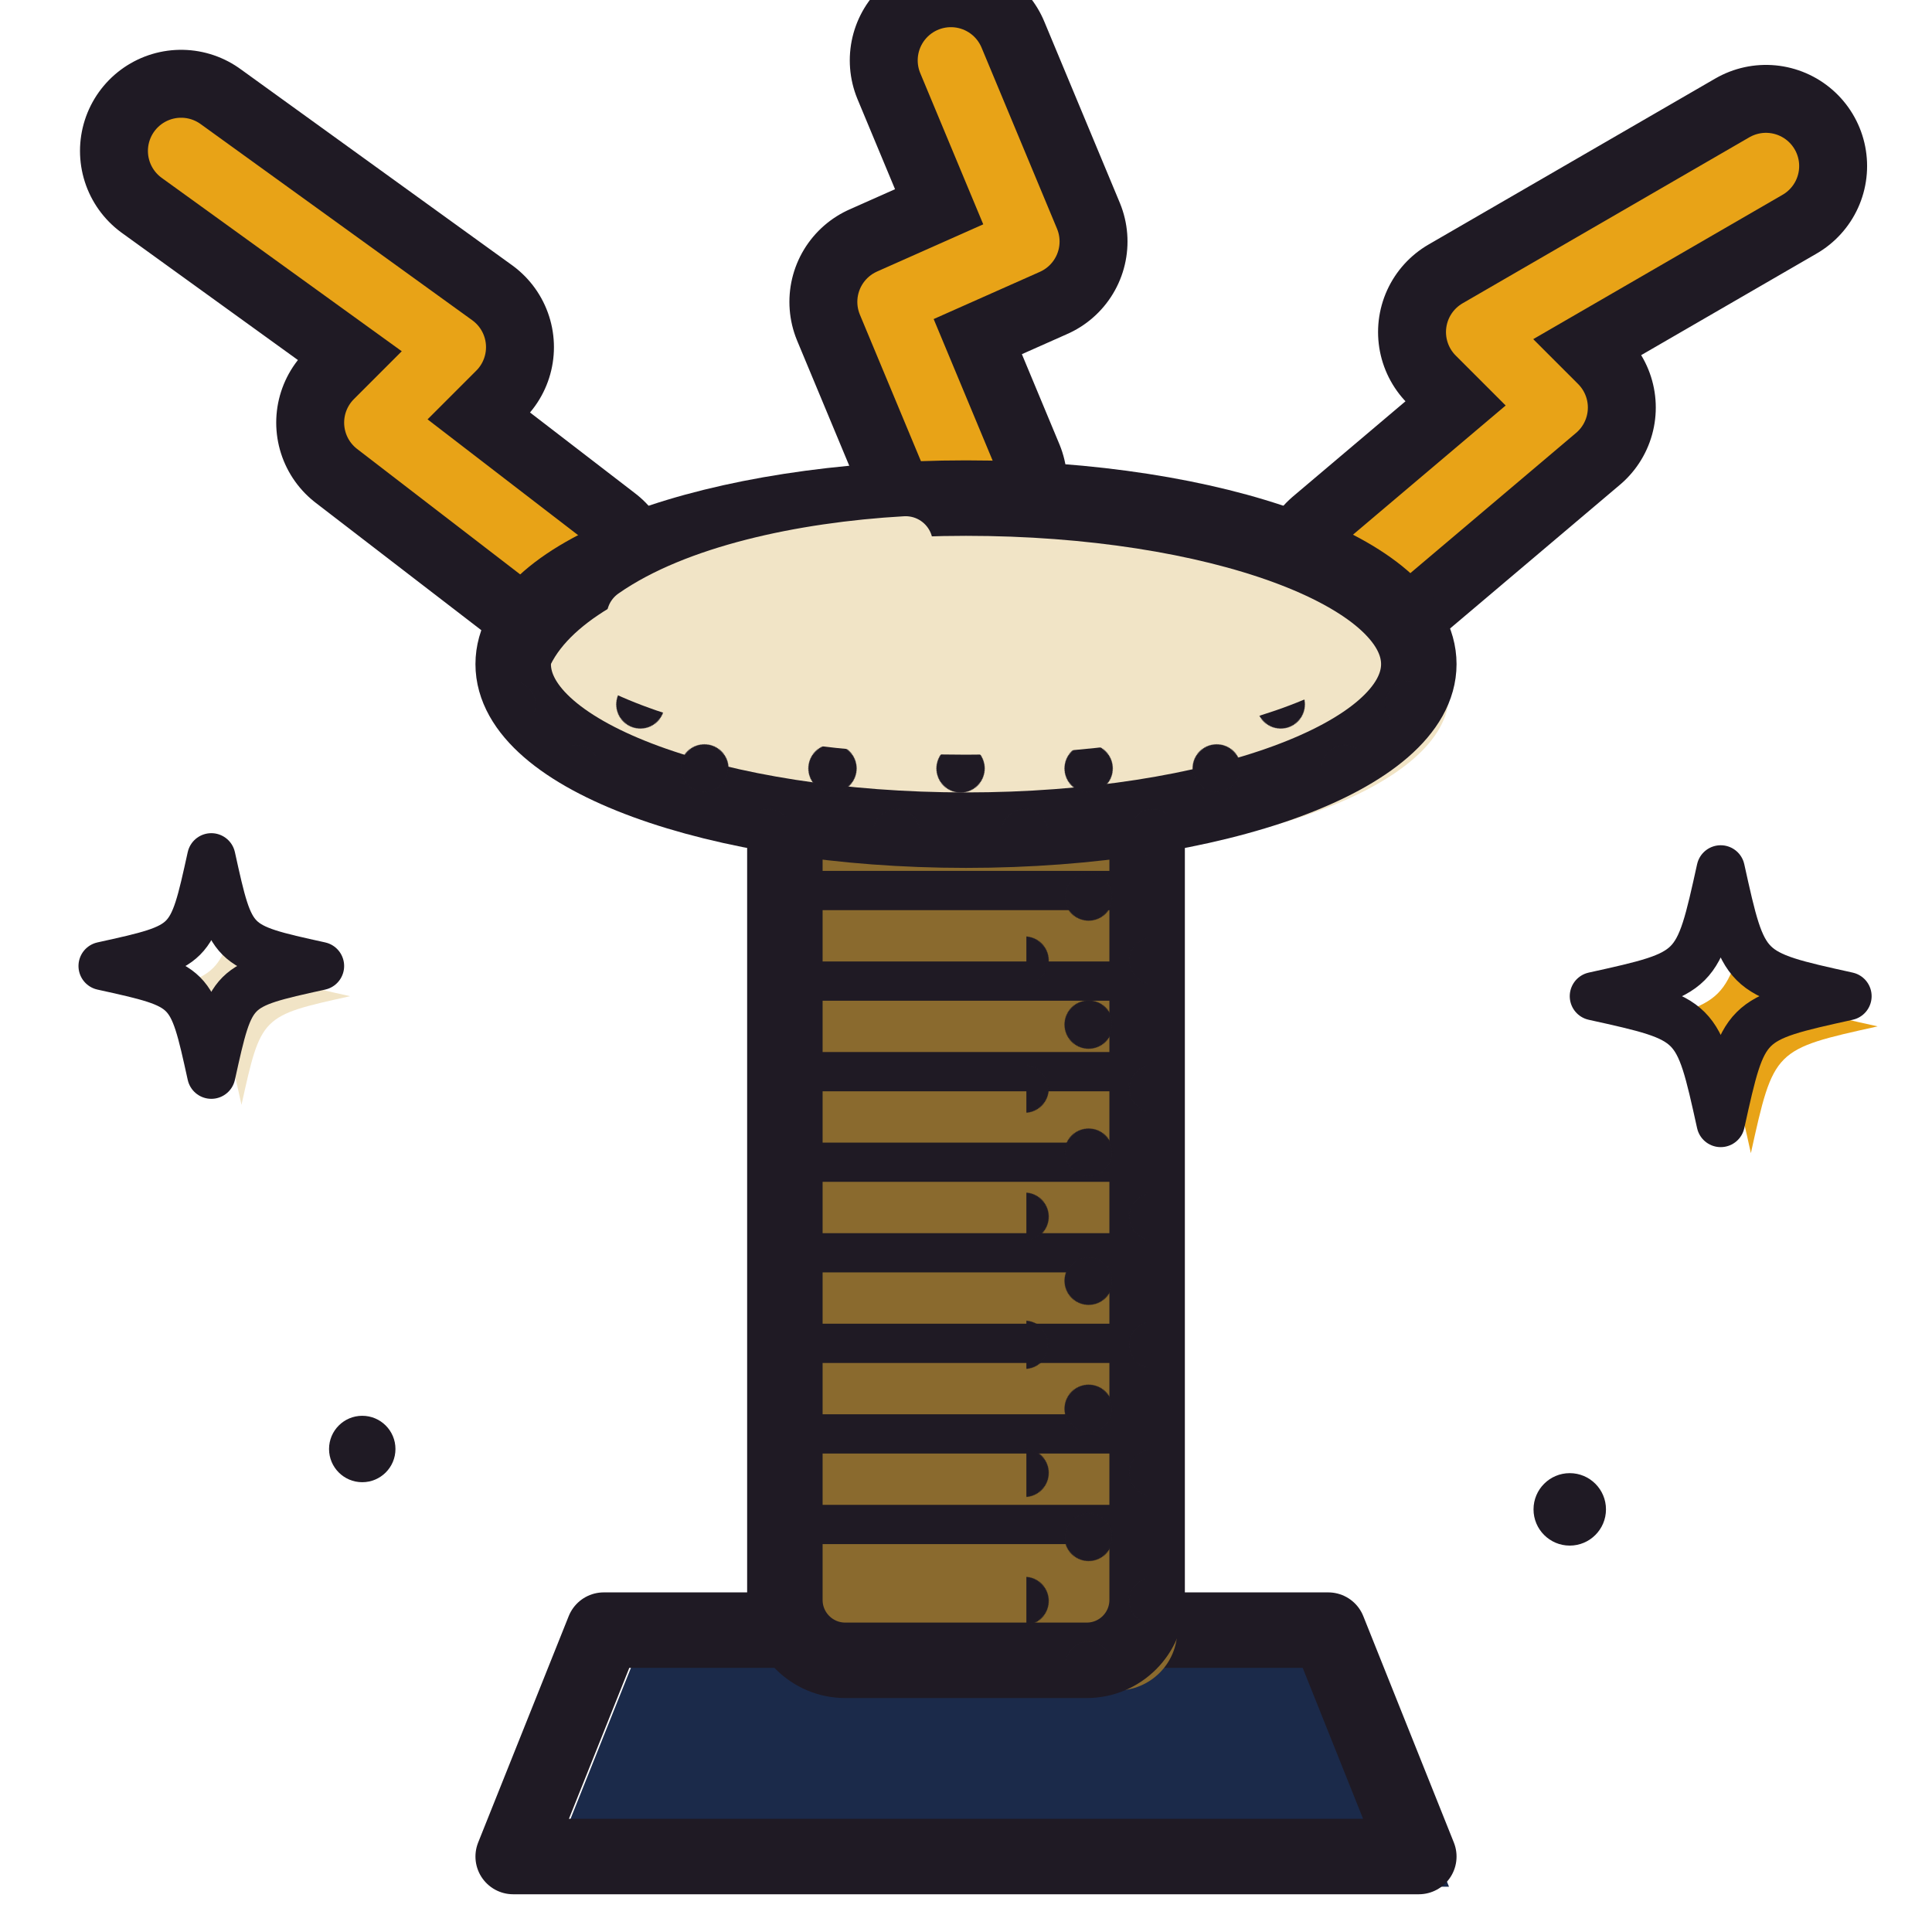
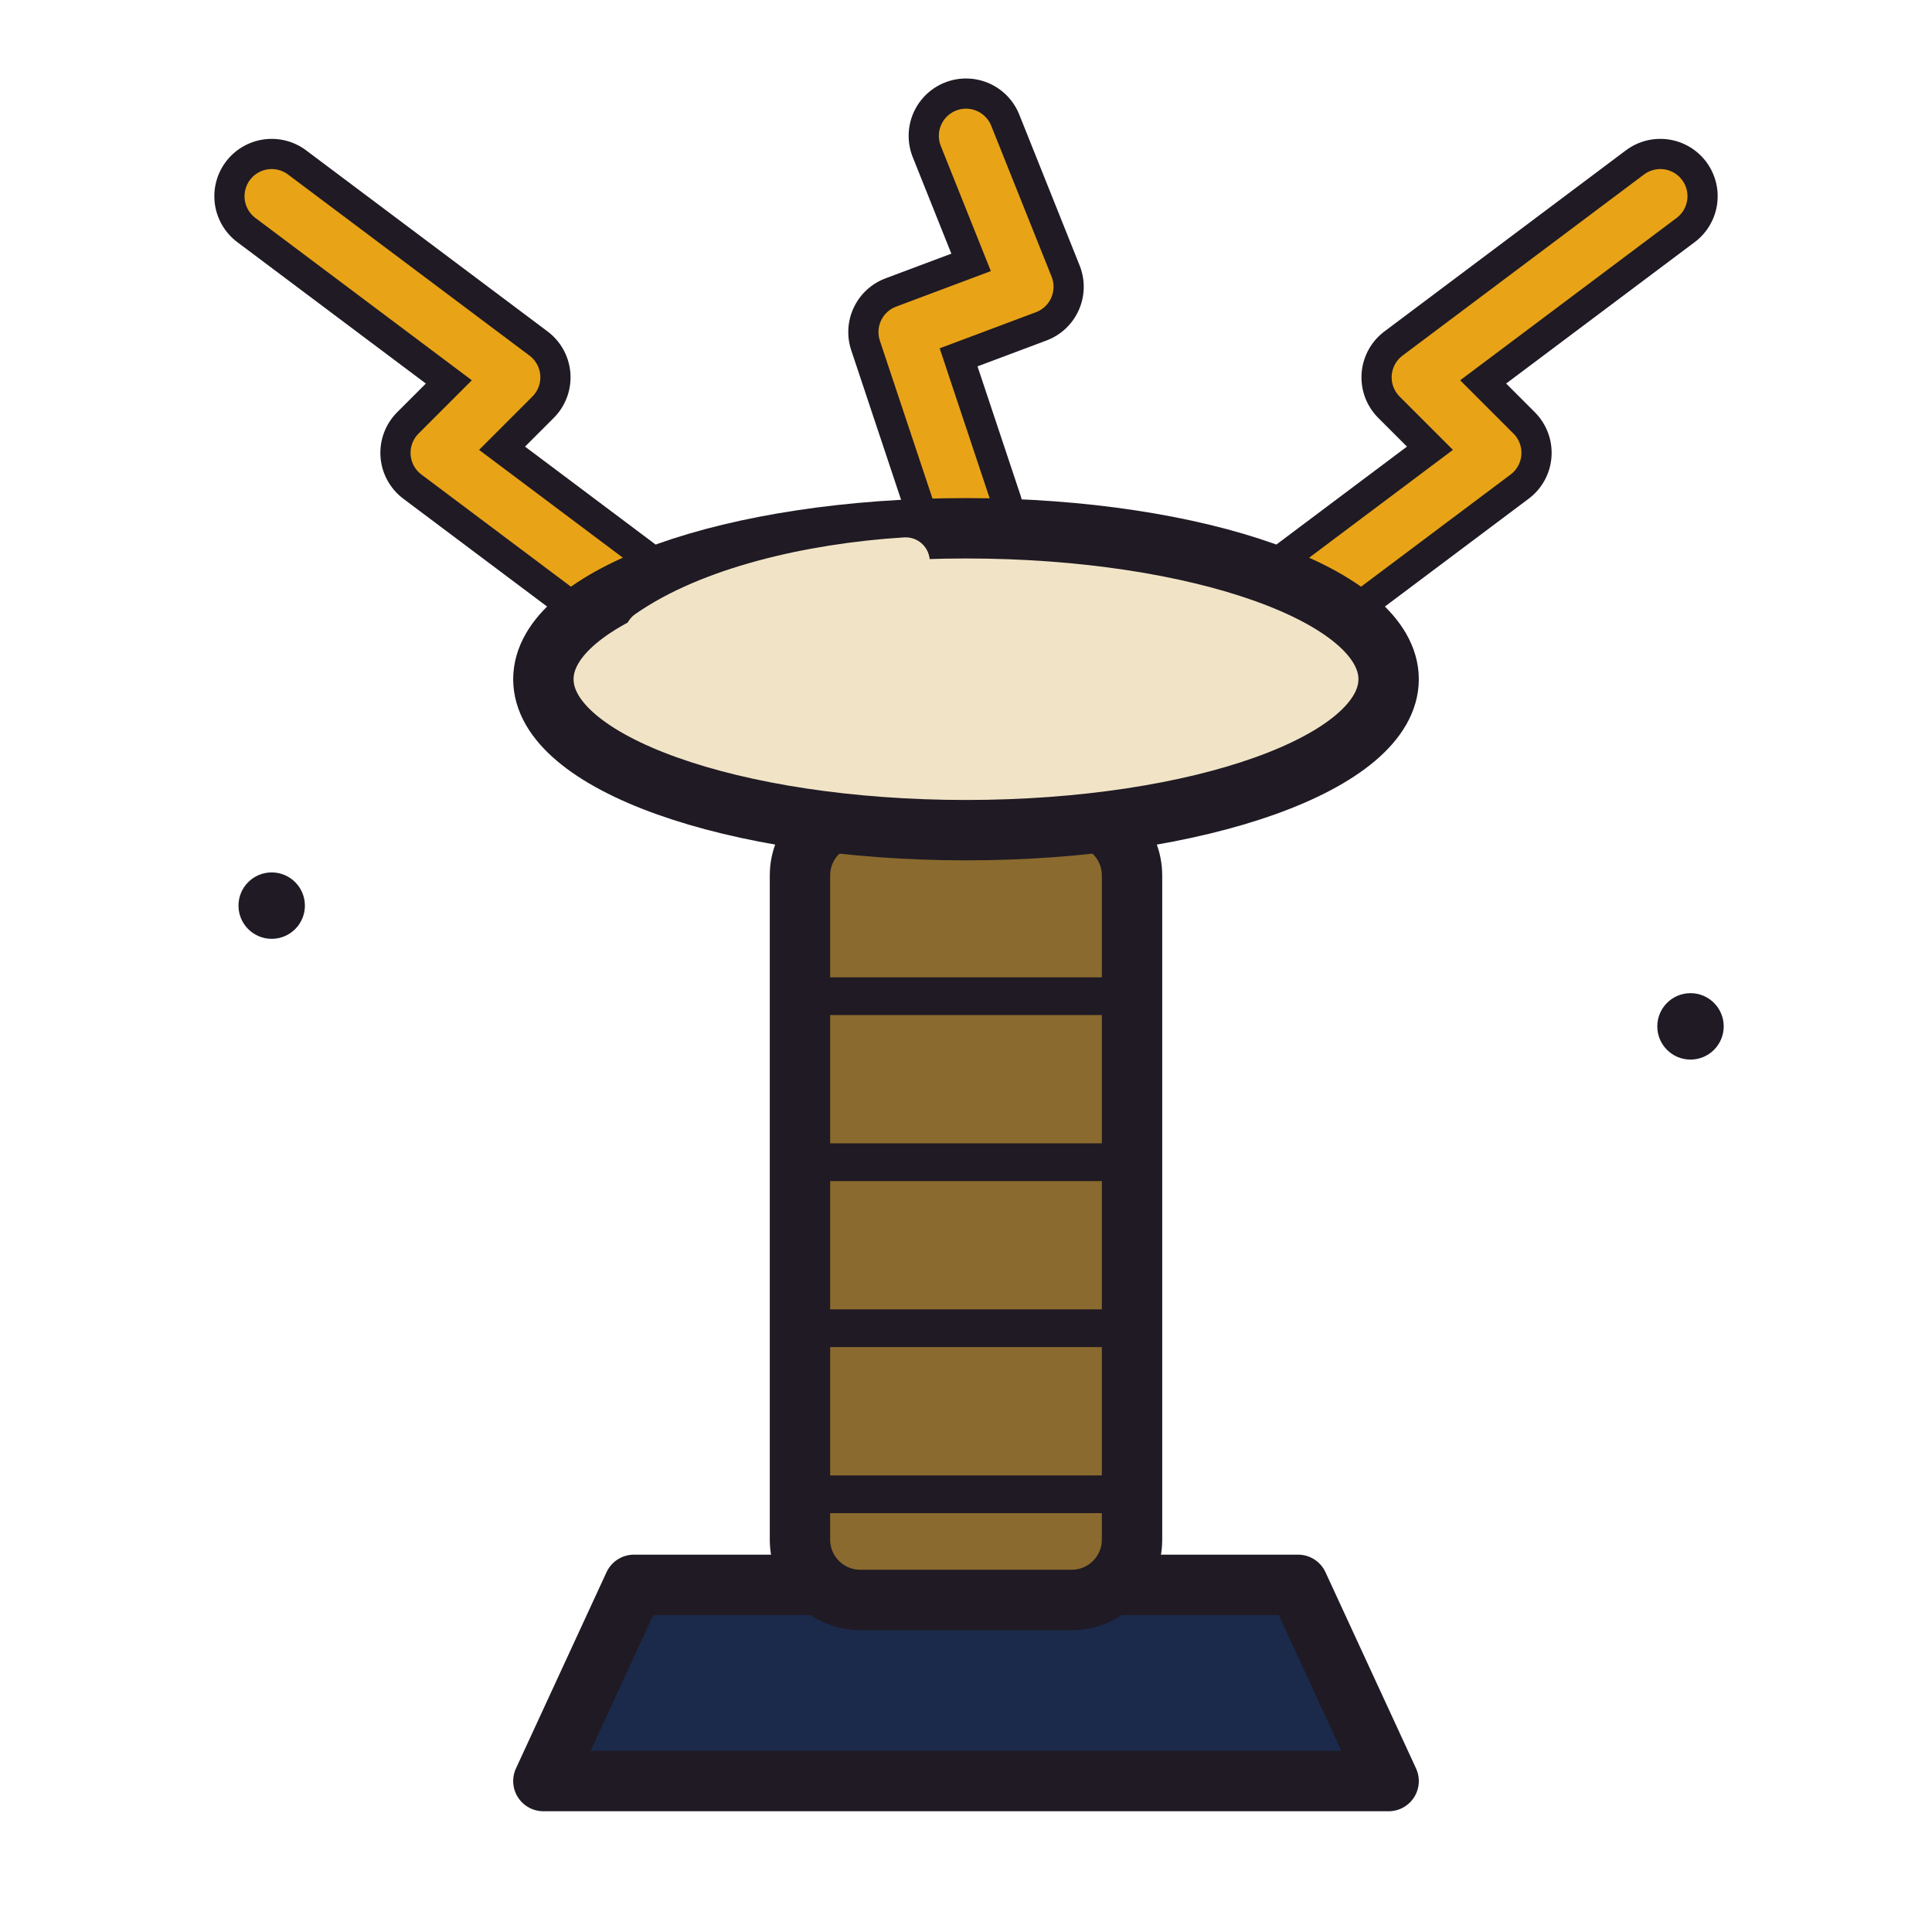
<svg xmlns="http://www.w3.org/2000/svg" viewBox="0 0 64 64" width="64" height="64">
-   <defs>
-     <pattern id="tc-tesla-coil-dots" width="3" height="3" patternUnits="userSpaceOnUse" patternTransform="rotate(45)">
-       <circle cx="1.5" cy="1.5" r=".8" fill="#1f1a24" />
-     </pattern>
-     <clipPath id="tc-tesla-coil-h1">
-       <path d="M34 26h4v29h-4z" />
-     </clipPath>
-     <clipPath id="tc-tesla-coil-h2">
-       <path d="M17 22a15 5.5 0 1 0 30 0a15 5.5 0 1 0 -30 0z" />
-     </clipPath>
-     <clipPath id="tc-tesla-coil-m3">
-       <path clip-rule="evenodd" d="M-8 -8H72V72H-8ZM17.5 20a14.5 5 0 1 0 29 0a14.5 5 0 1 0 -29 0z" />
-     </clipPath>
-   </defs>
  <g stroke-linecap="round" stroke-linejoin="round">
-     <path d="M19 19L12.5 14L15 11.5L6 5M45 19L51.5 13.5L49 11L58.5 5.5M32 16L29.5 10L34 8L31.5 2" fill="none" stroke="#1f1a24" stroke-width="6.7" />
-     <path d="M19 19L12.5 14L15 11.5L6 5M45 19L51.5 13.5L49 11L58.5 5.5M32 16L29.5 10L34 8L31.5 2" fill="none" stroke="#e8a317" stroke-width="2.2" />
-     <path transform="translate(1.0 1.0)" d="M17 61.5H47L44 54H20Z" fill="#1b2a4a" />
-     <path d="M17 61.5H47L44 54H20Z" fill="none" stroke="#1f1a24" stroke-width="2.5" />
-     <path transform="translate(1.0 1.0)" d="M28 26h8a2 2 0 0 1 2 2v25a2 2 0 0 1 -2 2h-8a2 2 0 0 1 -2 -2v-25a2 2 0 0 1 2 -2z" fill="#8a6a2e" />
-     <path d="M28 26h8a2 2 0 0 1 2 2v25a2 2 0 0 1 -2 2h-8a2 2 0 0 1 -2 -2v-25a2 2 0 0 1 2 -2z" fill="none" stroke="#1f1a24" stroke-width="2.5" />
-     <path d="M26.4 29.5H37.6M26.4 32.5H37.6M26.4 35.5H37.6M26.4 38.5H37.6M26.4 41.5H37.6M26.4 44.5H37.6M26.4 47.5H37.6M26.4 50.5H37.6" fill="none" stroke="#1f1a24" stroke-width="1.3" />
-     <g clip-path="url(#tc-tesla-coil-h1)">
-       <rect x="-8" y="-8" width="80" height="80" fill="url(#tc-tesla-coil-dots)" />
-     </g>
-     <path transform="translate(1.0 1.0)" d="M17 22a15 5.5 0 1 0 30 0a15 5.5 0 1 0 -30 0z" fill="#f1e4c6" />
-     <path d="M17 22a15 5.5 0 1 0 30 0a15 5.5 0 1 0 -30 0z" fill="none" stroke="#1f1a24" stroke-width="2.5" />
-     <g clip-path="url(#tc-tesla-coil-h2)">
-       <g clip-path="url(#tc-tesla-coil-m3)">
-         <rect x="-8" y="-8" width="80" height="80" fill="url(#tc-tesla-coil-dots)" />
-       </g>
-     </g>
-     <path d="M21 20.4C23 19 26.5 18.2 30 18" fill="none" stroke="#f1e4c6" stroke-width="1.8" />
-     <path transform="translate(1.0 1.0)" d="M7 28.4C7.65 31.35 7.65 31.35 10.6 32C7.65 32.65 7.65 32.65 7 35.6C6.35 32.65 6.35 32.65 3.4 32C6.35 31.35 6.35 31.35 7 28.4z" fill="#f1e4c6" />
-     <path d="M7 28.4C7.65 31.35 7.65 31.35 10.6 32C7.65 32.65 7.65 32.65 7 35.6C6.35 32.65 6.35 32.65 3.4 32C6.35 31.35 6.35 31.35 7 28.4z" fill="none" stroke="#1f1a24" stroke-width="1.6" />
-     <path transform="translate(1.0 1.0)" d="M57 28.8C57.76 32.24 57.76 32.24 61.2 33C57.76 33.76 57.76 33.76 57 37.2C56.24 33.76 56.24 33.76 52.8 33C56.24 32.24 56.24 32.24 57 28.8z" fill="#e8a317" />
-     <path d="M57 28.8C57.76 32.24 57.76 32.24 61.2 33C57.76 33.76 57.76 33.76 57 37.2C56.24 33.76 56.24 33.76 52.8 33C56.24 32.24 56.24 32.24 57 28.8z" fill="none" stroke="#1f1a24" stroke-width="1.6" />
-     <path d="M50.8 50a1.2 1.2 0 1 0 2.4 0a1.2 1.2 0 1 0 -2.4 0z" fill="#1f1a24" />
-     <path d="M10.9 48a1.1 1.1 0 1 0 2.2 0a1.1 1.1 0 1 0 -2.2 0z" fill="#1f1a24" />
+     <path d="M20.5 19.5L14.5 15L17 12.5L9 6.5M43.5 19.5L49.5 15L47 12.5L55 6.5M32 17L30 11L34 9.5L32 4.5" fill="none" stroke="#1f1a24" stroke-width="3.8" />
+     <path d="M20.5 19.5L14.5 15L17 12.5L9 6.5M43.5 19.5L49.5 15L47 12.5L55 6.5M32 17L30 11L34 9.5L32 4.5" fill="none" stroke="#e8a317" stroke-width="1.8" />
+     <path d="M18 59H46L43 52.5H21Z" fill="#1b2a4a" />
+     <path d="M18 59H46L43 52.5H21Z" fill="none" stroke="#1f1a24" stroke-width="2.0" />
+     <path d="M28.5 27h7a2 2 0 0 1 2 2v22a2 2 0 0 1 -2 2h-7a2 2 0 0 1 -2 -2v-22a2 2 0 0 1 2 -2z" fill="#8a6a2e" />
+     <path d="M28.5 27h7a2 2 0 0 1 2 2v22a2 2 0 0 1 -2 2h-7a2 2 0 0 1 -2 -2v-22a2 2 0 0 1 2 -2z" fill="none" stroke="#1f1a24" stroke-width="2.0" />
+     <path d="M26.9 33H37.1M26.9 38.5H37.1M26.9 44H37.1M26.9 49.5H37.1" fill="none" stroke="#1f1a24" stroke-width="1.25" />
+     <path d="M18 22.5a14 5 0 1 0 28 0a14 5 0 1 0 -28 0z" fill="#f1e4c6" />
+     <path d="M18 22.5a14 5 0 1 0 28 0a14 5 0 1 0 -28 0z" fill="none" stroke="#1f1a24" stroke-width="2.0" />
+     <path d="M21.5 21C23.5 19.6 26.8 18.8 30 18.6" fill="none" stroke="#f1e4c6" stroke-width="1.6" />
+     <path d="M7.9 30a1.1 1.1 0 1 0 2.2 0a1.1 1.1 0 1 0 -2.2 0z" fill="#1f1a24" />
+     <path d="M54.9 34a1.1 1.1 0 1 0 2.2 0a1.1 1.1 0 1 0 -2.2 0z" fill="#1f1a24" />
  </g>
</svg>
